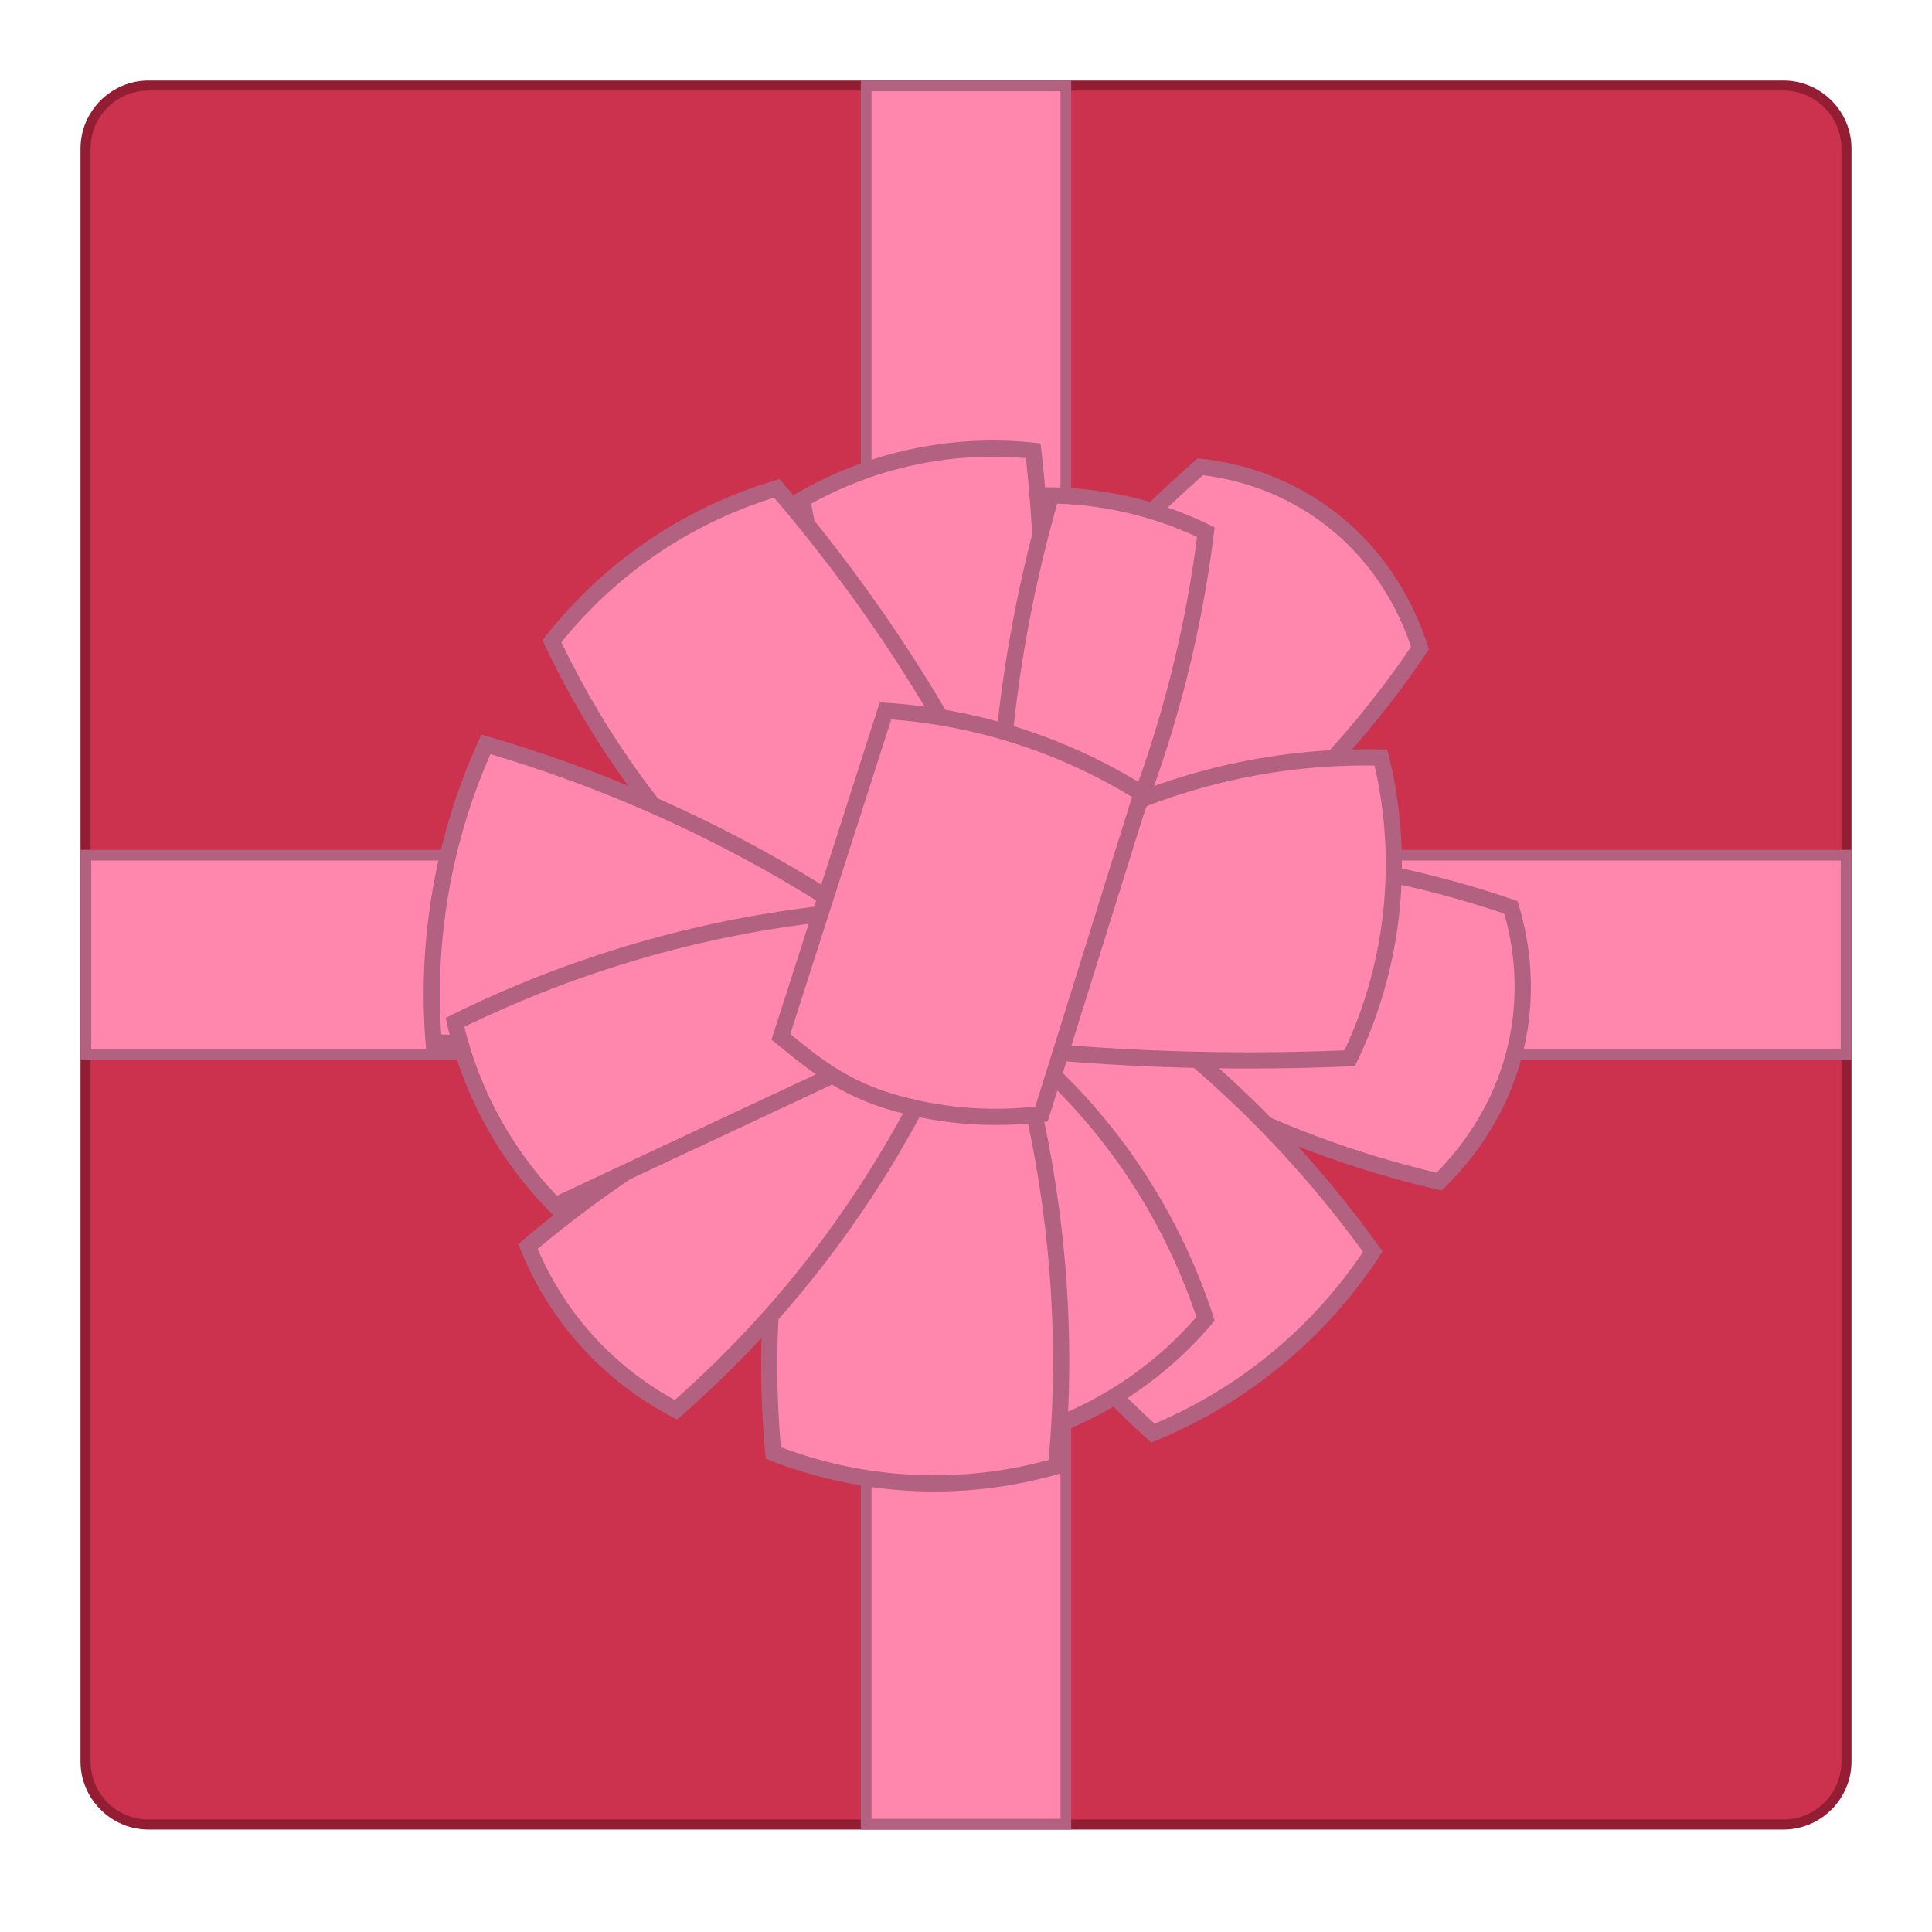
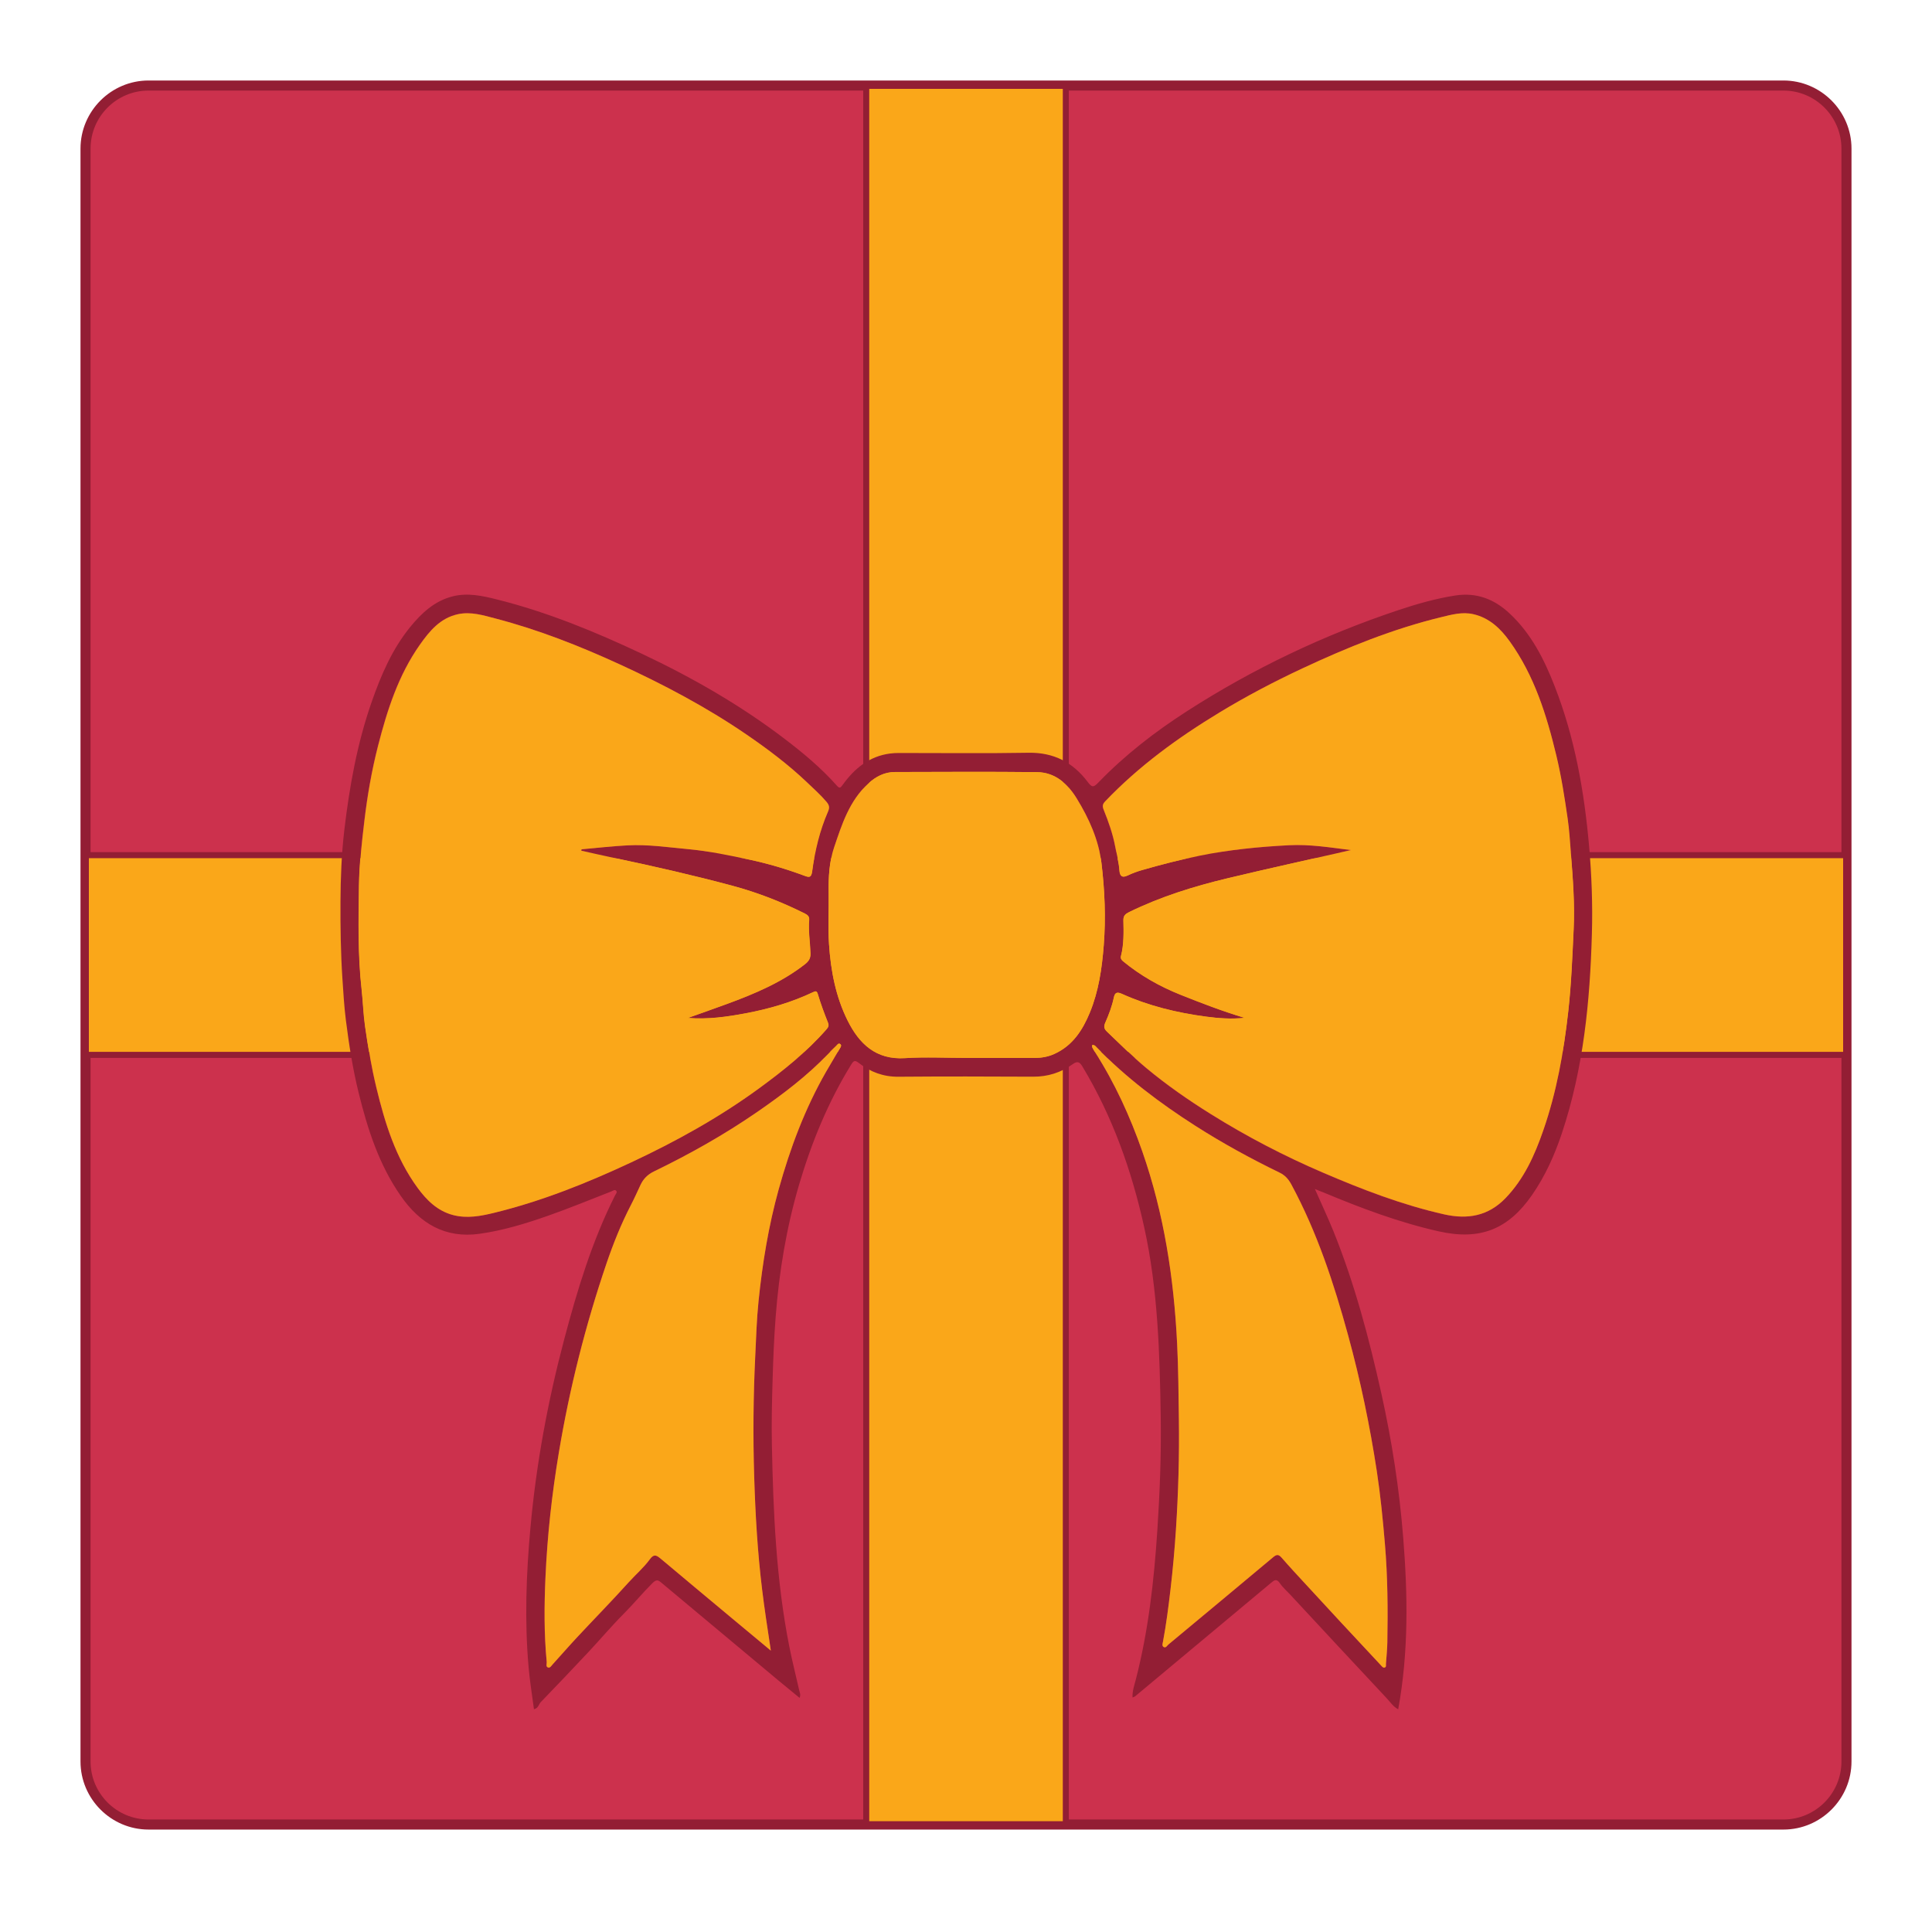
<svg xmlns="http://www.w3.org/2000/svg" version="1.1" id="Layer_1" x="0px" y="0px" viewBox="0 0 48 48" style="enable-background:new 0 0 48 48;" xml:space="preserve">
  <style type="text/css">
	.st0{fill:#CC314D;}
	.st1{fill:#931E34;}
- 	.st2{fill:#FF86AD;}
- 	.st3{fill:#B36181;}
+ 	.st2{fill:#FAA719;stroke:#931E34;stroke-width:0.15;stroke-miterlimit:10;}
+ 	.st3{fill:#FAA719;}
</style>
  <g>
    <path class="st0" d="M3.691,45.33c-0.863,0-1.566-0.703-1.566-1.566V3.692c0-0.864,0.703-1.567,1.566-1.567h40.617   c0.864,0,1.567,0.703,1.567,1.567v40.072c0,0.863-0.703,1.566-1.566,1.566H3.691z" />
    <path class="st1" d="M44.308,2.25c0.795,0,1.442,0.647,1.442,1.442v40.072c0,0.795-0.646,1.441-1.441,1.441H3.691   c-0.795,0-1.441-0.646-1.441-1.441V3.692c0-0.795,0.646-1.442,1.441-1.442H44.308 M44.308,2H3.691C2.761,2,2,2.761,2,3.692v40.072   c0,0.93,0.761,1.691,1.691,1.691h40.618c0.93,0,1.691-0.761,1.691-1.691V3.692C46,2.761,45.239,2,44.308,2L44.308,2z" />
  </g>
  <g>
-     <polygon class="st2" points="21.52,45.322 21.52,26.208 2.133,26.208 2.133,21.246 21.52,21.246 21.52,2.133 26.48,2.133    26.48,21.246 45.866,21.246 45.866,26.208 26.48,26.208 26.48,45.322  " />
-     <path class="st3" d="M26.347,2.267v18.846v0.267h0.267h19.119v2.348v2.347H26.614h-0.267v0.267v18.847H24h-2.347V26.342v-0.267   h-0.267H2.267v-2.347V21.38h19.119h0.267v-0.267V2.267H24H26.347 M26.614,2H24h-2.614v19.113H2v2.615v2.614h19.386v19.114H24h2.614   V26.342H46v-2.614v-2.615H26.614V2L26.614,2z" />
+     <polygon class="st2" points="21.521,45.322 21.521,26.208 2.133,26.208 2.133,21.246 21.521,21.246 21.521,2.133 26.48,2.133    26.48,21.246 45.867,21.246 45.867,26.208 26.48,26.208 26.48,45.322  " />
  </g>
  <g>
-     <g>
-       <path class="st2" d="M23.208,18.863c1.477-2.006,3.117-3.904,4.881-5.644c0.579-0.57,1.156-1.111,1.729-1.62    c0.783,0.083,1.914,0.349,3.018,1.128c1.525,1.073,2.178,2.542,2.44,3.378c-0.449,0.668-0.936,1.32-1.449,1.935    c-1.236,1.481-2.663,2.814-4.24,3.96L23.208,18.863z" />
-       <path class="st3" d="M29.885,11.807c0.754,0.092,1.808,0.358,2.836,1.082c1.424,1.002,2.063,2.359,2.335,3.182    c-0.429,0.633-0.895,1.25-1.383,1.836c-1.199,1.437-2.58,2.733-4.107,3.854l-6.05-2.973c1.433-1.927,3.018-3.751,4.716-5.426    C28.766,12.833,29.322,12.31,29.885,11.807 M29.749,11.388c-0.596,0.531-1.199,1.091-1.802,1.687    c-2.004,1.979-3.667,3.972-5.044,5.863c2.234,1.097,4.468,2.196,6.702,3.293c1.351-0.972,2.897-2.294,4.376-4.066    c0.579-0.694,1.081-1.377,1.516-2.03c-0.169-0.571-0.769-2.325-2.545-3.575C31.665,11.654,30.379,11.446,29.749,11.388    L29.749,11.388z" />
-     </g>
-     <g>
-       <path class="st2" d="M22.312,19.576c-0.706-1.388-1.285-2.842-1.722-4.327c-0.274-0.93-0.496-1.886-0.659-2.842    c0.896-0.514,1.864-0.878,2.878-1.079c0.611-0.122,1.235-0.183,1.858-0.183c0.376,0,0.715,0.023,1.004,0.053    c0.116,1.022,0.19,2.068,0.216,3.112c0.038,1.587-0.033,3.2-0.216,4.793L22.312,19.576z" />
-       <path class="st3" d="M24.667,11.346c0.274,0,0.549,0.012,0.821,0.036c0.107,0.972,0.174,1.957,0.196,2.932    c0.038,1.533-0.03,3.082-0.198,4.61l-3.059,0.431c-0.671-1.336-1.224-2.736-1.643-4.164c-0.257-0.877-0.469-1.776-0.629-2.678    c0.843-0.467,1.749-0.8,2.695-0.987C23.446,11.406,24.058,11.346,24.667,11.346 M24.667,10.944c-0.558,0-1.199,0.048-1.897,0.187    c-1.365,0.272-2.403,0.783-3.061,1.173c0.153,0.919,0.372,1.929,0.688,3.002c0.518,1.764,1.17,3.266,1.802,4.491    c1.218-0.172,2.435-0.343,3.653-0.515c0.175-1.466,0.281-3.138,0.236-4.976c-0.029-1.177-0.115-2.278-0.236-3.289    C25.523,10.976,25.122,10.944,24.667,10.944L24.667,10.944z" />
-     </g>
-     <g>
-       <path class="st2" d="M35.751,29.357c-1.035-0.24-2.062-0.55-3.056-0.92c-1.948-0.724-3.81-1.694-5.54-2.887l1.316-4.327    c0.325-0.014,0.664-0.021,1.02-0.021c1.531,0,3.068,0.142,4.568,0.425c1.174,0.221,2.346,0.529,3.478,0.917    c0.311,1.022,0.378,2.105,0.193,3.138C37.403,27.508,36.382,28.746,35.751,29.357z" />
-       <path class="st3" d="M29.487,21.402c1.521,0,3.046,0.142,4.534,0.42c1.132,0.212,2.258,0.506,3.352,0.877    c0.204,0.712,0.372,1.75,0.157,2.946c-0.304,1.7-1.227,2.872-1.842,3.49c-0.992-0.236-1.974-0.534-2.926-0.887    c-1.888-0.701-3.694-1.637-5.375-2.781l1.232-4.049C28.899,21.408,29.188,21.402,29.487,21.402 M29.487,21    c-0.41,0-0.8,0.011-1.168,0.027c-0.467,1.534-0.934,3.07-1.401,4.604c1.446,1.01,3.348,2.118,5.706,2.994    c1.134,0.422,2.207,0.729,3.189,0.952c0.47-0.44,1.738-1.746,2.116-3.86c0.266-1.487-0.029-2.704-0.228-3.331    c-1.04-0.361-2.246-0.704-3.603-0.96C32.394,21.107,30.835,21,29.487,21L29.487,21z" />
-     </g>
-     <g>
-       <path class="st2" d="M28.645,35.607c-1.449-1.295-2.675-2.808-3.641-4.5c-0.972-1.699-1.655-3.532-2.034-5.449l3.535-1.714    c1.771,1.115,3.411,2.433,4.874,3.916c0.99,1.004,1.909,2.093,2.731,3.239c-0.665,1.016-1.481,1.923-2.429,2.698    C30.763,34.547,29.743,35.155,28.645,35.607z" />
-       <path class="st3" d="M26.491,24.174c1.722,1.094,3.318,2.381,4.743,3.827c0.949,0.961,1.833,2.004,2.63,3.102    c-0.642,0.955-1.419,1.808-2.311,2.538c-0.869,0.712-1.833,1.292-2.867,1.731c-1.394-1.264-2.571-2.73-3.505-4.364    c-0.934-1.634-1.601-3.395-1.982-5.236l2.211-1.072L26.491,24.174 M26.517,23.714c-1.259,0.611-2.517,1.22-3.776,1.83    c0.263,1.386,0.818,3.442,2.087,5.662c1.255,2.195,2.724,3.706,3.776,4.633c0.836-0.334,2.004-0.905,3.203-1.888    c1.242-1.016,2.051-2.089,2.545-2.86c-0.744-1.046-1.675-2.202-2.831-3.375C29.759,25.93,27.995,24.636,26.517,23.714    L26.517,23.714z" />
-     </g>
-     <g>
-       <path class="st2" d="M23.364,36.034c-0.642-1.026-1.102-2.134-1.369-3.3c-0.376-1.643-0.354-3.387,0.065-5.054l4.279-0.803    c0.913,0.913,1.702,1.939,2.349,3.056c0.52,0.898,0.945,1.85,1.264,2.829c-0.757,0.895-1.666,1.628-2.699,2.183    C26.064,35.584,24.721,35.957,23.364,36.034z" />
-       <path class="st3" d="M26.272,27.095c0.869,0.883,1.623,1.871,2.242,2.941c0.491,0.849,0.898,1.75,1.211,2.683    c-0.729,0.839-1.592,1.527-2.568,2.05c-1.129,0.605-2.397,0.967-3.683,1.055c-0.597-0.975-1.028-2.028-1.28-3.135    c-0.36-1.572-0.348-3.238,0.035-4.835L26.272,27.095 M26.407,26.66c-1.502,0.283-3.006,0.565-4.509,0.846    c-0.269,1.016-0.63,2.955-0.1,5.274c0.351,1.531,0.97,2.699,1.459,3.461c0.855-0.036,2.411-0.216,4.09-1.115    c1.4-0.75,2.316-1.693,2.831-2.317c-0.269-0.846-0.68-1.876-1.315-2.975C28.053,28.435,27.146,27.389,26.407,26.66L26.407,26.66z" />
-     </g>
-     <g>
-       <path class="st2" d="M23.213,36.855c-0.187,0-0.378-0.005-0.574-0.015c-1.179-0.063-2.331-0.311-3.425-0.741    c-0.065-0.698-0.1-1.412-0.101-2.118c-0.008-2.852,0.509-5.703,1.534-8.476l4.628,0.456c0.824,2.955,1.185,5.958,1.07,8.928    c-0.02,0.528-0.054,1.04-0.1,1.54C25.257,36.711,24.238,36.855,23.213,36.855L23.213,36.855z" />
-       <path class="st3" d="M20.781,25.72l4.335,0.428c0.792,2.894,1.137,5.831,1.026,8.733c-0.018,0.475-0.048,0.939-0.088,1.391    c-0.927,0.254-1.88,0.381-2.842,0.381c-0.184,0-0.372-0.005-0.565-0.015c-1.114-0.059-2.204-0.289-3.247-0.683    c-0.057-0.656-0.088-1.32-0.089-1.975C19.306,31.204,19.8,28.427,20.781,25.72 M20.512,25.288    c-0.848,2.255-1.611,5.215-1.602,8.692c0.002,0.79,0.044,1.545,0.115,2.26c0.803,0.325,2.043,0.718,3.603,0.801    c0.2,0.011,0.396,0.015,0.586,0.015c1.363,0,2.474-0.249,3.216-0.473c0.053-0.546,0.092-1.109,0.115-1.687    c0.131-3.466-0.387-6.551-1.115-9.123C23.79,25.611,22.15,25.449,20.512,25.288L20.512,25.288z" />
-     </g>
-     <g>
-       <path class="st2" d="M16.792,35.026c-0.828-0.432-1.566-1.002-2.195-1.696c-0.632-0.697-1.131-1.49-1.481-2.361    c0.863-0.727,1.77-1.409,2.702-2.024c1.864-1.233,3.88-2.255,5.994-3.038l1.378,0.727c-1.017,2.096-2.297,4.04-3.804,5.784    C18.586,33.344,17.714,34.221,16.792,35.026z" />
-       <path class="st3" d="M21.798,26.128l1.126,0.594c-0.996,2.013-2.235,3.883-3.689,5.565c-0.762,0.881-1.593,1.72-2.47,2.495    c-0.757-0.413-1.436-0.946-2.018-1.587c-0.583-0.642-1.05-1.371-1.389-2.167c0.819-0.685,1.684-1.329,2.571-1.915    C17.755,27.904,19.729,26.901,21.798,26.128 M21.827,25.687c-1.791,0.656-3.912,1.628-6.12,3.089    c-1.067,0.706-2.009,1.43-2.831,2.131c0.237,0.62,0.697,1.593,1.573,2.559c0.868,0.957,1.782,1.505,2.373,1.802    c0.869-0.753,1.796-1.651,2.718-2.718c1.85-2.139,3.088-4.262,3.918-6.004C22.914,26.261,22.371,25.974,21.827,25.687    L21.827,25.687z" />
-     </g>
-     <g>
-       <path class="st2" d="M20.521,24.166c-1.835-1.345-3.434-2.947-4.755-4.764c-0.787-1.084-1.48-2.251-2.056-3.47    c0.685-0.871,1.49-1.632,2.396-2.263c0.976-0.68,2.05-1.197,3.192-1.537c1.022,1.19,1.98,2.447,2.846,3.744    c0.922,1.38,1.761,2.828,2.495,4.308L20.521,24.166z" />
-       <path class="st3" d="M19.232,12.363c0.982,1.15,1.906,2.368,2.746,3.624c0.887,1.327,1.7,2.724,2.417,4.152l-1.962,1.897    l-1.929,1.865c-1.759-1.31-3.297-2.863-4.574-4.619c-0.757-1.041-1.424-2.158-1.983-3.324c0.654-0.813,1.419-1.528,2.276-2.125    C17.146,13.192,18.157,12.697,19.232,12.363 M19.368,11.902c-0.848,0.242-2.081,0.701-3.375,1.602    c-1.188,0.828-2.001,1.732-2.517,2.402c0.506,1.087,1.193,2.328,2.128,3.614c1.672,2.299,3.507,3.878,4.935,4.908    c1.449-1.401,2.897-2.802,4.347-4.203c-0.671-1.363-1.514-2.876-2.574-4.462C21.319,14.277,20.313,12.994,19.368,11.902    L19.368,11.902z" />
-     </g>
-     <g>
-       <path class="st2" d="M14.507,26c-1.274-0.017-2.52-0.051-3.735-0.106c-0.109-1.378-0.029-2.761,0.24-4.114    c0.224-1.128,0.579-2.232,1.057-3.286c1.484,0.432,2.949,0.97,4.355,1.601c1.764,0.792,3.469,1.744,5.074,2.832l-0.313,2.967    c-1.737,0.077-3.495,0.116-5.227,0.116C15.48,26.01,14.997,26.007,14.507,26z" />
-       <path class="st3" d="M12.184,18.736c1.416,0.42,2.814,0.939,4.16,1.542c1.717,0.771,3.38,1.694,4.944,2.748l-0.136,1.3    L21.006,25.7c-1.67,0.071-3.358,0.107-5.027,0.107c-0.485,0-0.973-0.003-1.468-0.009c-1.177-0.015-2.37-0.048-3.549-0.098    c-0.088-1.301-0.003-2.606,0.251-3.881C11.422,20.761,11.749,19.726,12.184,18.736 M11.96,18.252    c-0.413,0.883-0.86,2.059-1.144,3.488c-0.346,1.744-0.328,3.254-0.228,4.347c1.273,0.059,2.58,0.098,3.918,0.115    c0.494,0.006,0.985,0.009,1.472,0.009c1.859,0,3.658-0.044,5.391-0.124c0.115-1.087,0.228-2.173,0.343-3.26    c-1.4-0.957-3.135-1.988-5.205-2.917C14.867,19.174,13.327,18.64,11.96,18.252L11.96,18.252z" />
-     </g>
-     <g>
-       <path class="st2" d="M13.789,29.952c-0.591-0.605-1.099-1.283-1.511-2.018c-0.443-0.794-0.771-1.646-0.975-2.535    c1.291-0.638,2.638-1.179,4.005-1.607c1.862-0.583,3.797-0.97,5.754-1.15l1.253,3.315L13.789,29.952z" />
-       <path class="st3" d="M20.929,22.856l0.577,1.53l0.555,1.466l-8.227,3.856c-0.537-0.564-0.999-1.193-1.38-1.871    c-0.41-0.732-0.718-1.513-0.917-2.326c1.236-0.603,2.524-1.115,3.832-1.525C17.173,23.42,19.041,23.04,20.929,22.856     M21.198,22.427c-1.66,0.144-3.697,0.467-5.949,1.173c-1.613,0.505-3.008,1.103-4.176,1.688c0.148,0.701,0.437,1.684,1.029,2.743    c0.543,0.969,1.158,1.681,1.643,2.161l8.824-4.135C22.113,24.848,21.656,23.637,21.198,22.427L21.198,22.427z" />
-     </g>
-     <g>
-       <path class="st2" d="M30.522,26.343c-1.463-0.012-2.941-0.082-4.4-0.206c0.317-1.035,0.391-1.942,0.464-2.82    c0.077-0.943,0.15-1.835,0.497-2.893c1.026-0.511,2.112-0.907,3.228-1.176c1.183-0.287,2.402-0.432,3.623-0.432    c0.128,0,0.254,0.002,0.375,0.005c0.317,1.3,0.401,2.63,0.243,3.954c-0.145,1.224-0.487,2.406-1.02,3.517    c-0.798,0.033-1.626,0.053-2.482,0.053L30.522,26.343z" />
-       <path class="st3" d="M33.938,19.018c0.073,0,0.142,0,0.212,0.002c0.283,1.227,0.351,2.482,0.204,3.733    c-0.136,1.161-0.456,2.284-0.951,3.343c-0.787,0.032-1.584,0.048-2.371,0.048l-0.508-0.002c-1.375-0.012-2.766-0.074-4.14-0.184    c0.266-0.957,0.336-1.803,0.402-2.625c0.074-0.905,0.144-1.764,0.461-2.764c0.993-0.487,2.039-0.865,3.111-1.125    C31.528,19.16,32.732,19.018,33.938,19.018 M33.938,18.615c-1.01,0-2.269,0.098-3.674,0.438c-1.365,0.331-2.491,0.798-3.346,1.23    c-0.756,2.231-0.311,3.804-1.066,6.034c1.456,0.13,3.015,0.215,4.669,0.228c0.171,0.002,0.342,0.002,0.511,0.002    c0.908,0,1.785-0.021,2.63-0.059c0.396-0.806,0.901-2.068,1.091-3.689c0.212-1.796-0.051-3.268-0.286-4.176    C34.3,18.618,34.123,18.615,33.938,18.615L33.938,18.615z" />
-     </g>
-     <g>
-       <path class="st2" d="M24.808,20.348c0.065-1.601,0.245-3.207,0.535-4.778c0.204-1.102,0.464-2.198,0.772-3.262    c0.682,0.011,1.344,0.094,1.985,0.248c0.641,0.154,1.267,0.376,1.859,0.665c-0.133,1.07-0.326,2.149-0.579,3.21    c-0.414,1.735-0.988,3.443-1.711,5.077L24.808,20.348z" />
-       <path class="st3" d="M26.266,12.513c0.602,0.018,1.202,0.098,1.787,0.239c0.58,0.139,1.147,0.336,1.688,0.588    c-0.131,1.022-0.319,2.045-0.558,3.044c-0.394,1.658-0.94,3.292-1.62,4.864l-1.224-0.496l-1.324-0.537    c0.07-1.543,0.245-3.092,0.526-4.607C25.733,14.57,25.976,13.532,26.266,12.513 M25.99,12.106c-0.008,0-0.017,0-0.024,0    c-0.305,1.035-0.589,2.181-0.821,3.428c-0.336,1.815-0.491,3.482-0.544,4.947c1.058,0.429,2.116,0.859,3.174,1.286    c0.654-1.459,1.31-3.232,1.802-5.29c0.287-1.206,0.478-2.338,0.6-3.375c-0.509-0.257-1.194-0.544-2.03-0.744    C27.306,12.159,26.564,12.106,25.99,12.106L25.99,12.106z" />
-     </g>
-     <g>
-       <path class="st2" d="M24.741,27.747c-0.913,0-1.815-0.135-2.681-0.402c-1.143-0.349-1.914-0.979-2.476-1.439l-0.183-0.148    l2.598-8.098c1.134,0.073,2.258,0.287,3.34,0.639c1.063,0.346,2.081,0.819,3.026,1.412l-2.488,7.967    C25.569,27.715,25.184,27.747,24.741,27.747z" />
-       <path class="st3" d="M22.143,17.874c1.066,0.082,2.118,0.289,3.133,0.618c0.998,0.323,1.954,0.763,2.849,1.309l-1.194,3.821    l-1.209,3.871c-0.326,0.036-0.656,0.054-0.984,0.054c-0.892,0-1.774-0.131-2.621-0.391c-1.102-0.339-1.823-0.928-2.403-1.401    c-0.027-0.021-0.053-0.044-0.079-0.065L22.143,17.874 M21.856,17.451l-2.689,8.38c0.612,0.478,1.448,1.285,2.832,1.709    c1.028,0.316,1.969,0.41,2.739,0.41c0.518,0,0.957-0.042,1.292-0.089c0.859-2.745,1.716-5.491,2.574-8.236    c-0.768-0.493-1.841-1.073-3.203-1.516C24.011,17.658,22.778,17.499,21.856,17.451L21.856,17.451z" />
-     </g>
+     <path class="st1" d="M32.668,29.54c0.163,0.371,0.321,0.705,0.46,1.047c0.528,1.307,0.887,2.665,1.192,4.037   c0.262,1.179,0.446,2.371,0.542,3.575c0.114,1.422,0.137,2.844-0.124,4.268c-0.124-0.064-0.2-0.183-0.29-0.279   c-0.798-0.851-1.591-1.707-2.385-2.562c-0.09-0.097-0.193-0.185-0.266-0.293c-0.083-0.122-0.141-0.072-0.22-0.006   c-1.125,0.941-2.251,1.88-3.377,2.819c-0.013,0.011-0.031,0.014-0.063,0.028c-0.007-0.159,0.044-0.3,0.08-0.438   c0.314-1.215,0.453-2.454,0.536-3.702c0.062-0.943,0.099-1.887,0.085-2.831c-0.025-1.58-0.068-3.16-0.411-4.714   c-0.311-1.41-0.788-2.754-1.537-3.996c-0.069-0.115-0.128-0.133-0.236-0.056c-0.294,0.21-0.619,0.315-0.986,0.313   c-1.116-0.006-2.232-0.008-3.348,0.001c-0.374,0.003-0.696-0.118-0.982-0.341c-0.101-0.079-0.13-0.058-0.191,0.04   c-0.574,0.932-0.984,1.933-1.293,2.979c-0.316,1.074-0.498,2.173-0.583,3.288c-0.04,0.521-0.061,1.043-0.076,1.565   c-0.016,0.536-0.029,1.072-0.018,1.608c0.034,1.68,0.105,3.358,0.432,5.013c0.072,0.365,0.165,0.725,0.246,1.088   c0.012,0.056,0.046,0.111,0.01,0.192c-0.178-0.146-0.351-0.287-0.523-0.43c-0.971-0.811-1.941-1.622-2.912-2.433   c-0.081-0.067-0.123-0.085-0.224,0.016c-0.247,0.246-0.467,0.515-0.713,0.761c-0.295,0.296-0.564,0.616-0.849,0.921   c-0.4,0.427-0.802,0.851-1.209,1.271c-0.053,0.054-0.056,0.151-0.169,0.176c-0.045-0.349-0.103-0.694-0.133-1.041   c-0.102-1.159-0.06-2.316,0.046-3.474c0.144-1.585,0.433-3.143,0.84-4.68c0.324-1.222,0.689-2.431,1.26-3.567   c0.018-0.036,0.062-0.08,0.033-0.115c-0.037-0.045-0.082-0.004-0.127,0.014c-0.527,0.206-1.051,0.421-1.584,0.608   c-0.549,0.192-1.106,0.362-1.685,0.443c-0.858,0.12-1.483-0.257-1.959-0.941c-0.541-0.777-0.824-1.658-1.047-2.564   c-0.147-0.595-0.24-1.199-0.317-1.805c-0.043-0.341-0.063-0.687-0.086-1.032c-0.042-0.636-0.051-1.272-0.048-1.909   c0.003-0.593,0.026-1.186,0.095-1.774c0.128-1.087,0.32-2.163,0.684-3.2c0.231-0.659,0.505-1.298,0.95-1.846   c0.284-0.349,0.608-0.654,1.063-0.767c0.369-0.092,0.73-0.013,1.087,0.076c1.258,0.314,2.45,0.804,3.619,1.356   c1.242,0.587,2.429,1.266,3.523,2.099c0.468,0.356,0.921,0.732,1.313,1.175c0.067,0.076,0.091,0.05,0.141-0.019   c0.294-0.408,0.66-0.713,1.18-0.781c0.071-0.009,0.144-0.013,0.216-0.013c1.074-0.001,2.148,0.013,3.221-0.006   c0.627-0.011,1.106,0.238,1.471,0.723c0.108,0.143,0.143,0.145,0.271,0.012c0.658-0.681,1.404-1.258,2.199-1.769   c1.644-1.058,3.397-1.891,5.251-2.51c0.462-0.154,0.93-0.288,1.413-0.363c0.528-0.082,0.968,0.089,1.35,0.446   c0.537,0.502,0.858,1.138,1.119,1.807c0.499,1.276,0.735,2.61,0.855,3.968c0.064,0.726,0.091,1.454,0.07,2.183   c-0.046,1.68-0.209,3.345-0.744,4.952c-0.181,0.543-0.413,1.062-0.741,1.536c-0.596,0.862-1.298,1.136-2.322,0.905   c-0.988-0.222-1.93-0.577-2.861-0.966C32.825,29.606,32.764,29.58,32.668,29.54z M33.565,21.12   c-1.028,0.233-2.053,0.458-3.074,0.703c-0.84,0.202-1.66,0.457-2.438,0.838c-0.087,0.042-0.146,0.087-0.144,0.201   c0.007,0.3,0.015,0.601-0.061,0.895c-0.013,0.05,0.01,0.09,0.052,0.125c0.433,0.357,0.915,0.629,1.435,0.836   c0.512,0.204,1.026,0.403,1.588,0.572c-0.345,0.034-0.652,0.01-0.955-0.03c-0.726-0.096-1.434-0.268-2.104-0.57   c-0.14-0.063-0.172,0-0.194,0.102c-0.045,0.212-0.121,0.414-0.208,0.61c-0.044,0.1-0.037,0.156,0.04,0.23   c0.321,0.306,0.634,0.621,0.977,0.906c0.506,0.421,1.046,0.796,1.602,1.143c0.89,0.555,1.82,1.039,2.785,1.454   c0.978,0.42,1.969,0.802,3.012,1.037c0.582,0.131,1.094,0.042,1.521-0.4c0.463-0.479,0.727-1.07,0.94-1.684   c0.333-0.958,0.508-1.95,0.622-2.957c0.076-0.68,0.102-1.361,0.134-2.042c0.03-0.63-0.018-1.261-0.069-1.889   c-0.023-0.286-0.039-0.573-0.08-0.857c-0.076-0.525-0.157-1.05-0.281-1.567c-0.242-1.008-0.547-1.991-1.162-2.844   c-0.227-0.315-0.503-0.58-0.902-0.671c-0.274-0.063-0.537,0.012-0.797,0.074c-1.197,0.29-2.333,0.752-3.445,1.271   c-0.706,0.33-1.396,0.692-2.063,1.097c-1.032,0.626-2.002,1.33-2.839,2.207c-0.07,0.073-0.074,0.123-0.036,0.216   c0.118,0.293,0.224,0.592,0.283,0.905c0.037,0.199,0.093,0.394,0.107,0.598c0.008,0.109,0.049,0.196,0.195,0.127   c0.118-0.057,0.243-0.103,0.369-0.139c0.471-0.136,0.945-0.258,1.426-0.355c0.734-0.149,1.476-0.223,2.223-0.261   C32.545,20.973,33.055,21.057,33.565,21.12z M14.441,21.135c0.001-0.012,0.003-0.024,0.004-0.036   c0.381-0.034,0.761-0.078,1.143-0.098c0.505-0.027,1.004,0.048,1.506,0.094c0.519,0.048,1.026,0.155,1.533,0.263   c0.461,0.098,0.914,0.234,1.356,0.398c0.117,0.044,0.172,0.052,0.193-0.112c0.068-0.51,0.187-1.01,0.393-1.484   c0.042-0.096,0.032-0.158-0.038-0.24c-0.148-0.175-0.317-0.326-0.483-0.483c-0.467-0.445-0.98-0.83-1.51-1.193   c-0.995-0.68-2.056-1.24-3.149-1.742c-0.999-0.458-2.018-0.86-3.082-1.137c-0.304-0.079-0.614-0.177-0.936-0.106   c-0.437,0.097-0.702,0.417-0.942,0.757c-0.535,0.758-0.813,1.626-1.039,2.511c-0.157,0.613-0.265,1.236-0.34,1.866   c-0.063,0.535-0.125,1.07-0.133,1.608c-0.012,0.865-0.031,1.732,0.067,2.595c0.033,0.297,0.041,0.597,0.083,0.893   c0.073,0.514,0.159,1.025,0.281,1.531c0.213,0.884,0.48,1.746,1.024,2.49c0.224,0.306,0.491,0.572,0.878,0.675   c0.349,0.093,0.691,0.027,1.029-0.056c1.18-0.288,2.304-0.738,3.4-1.252c1.111-0.52,2.183-1.114,3.177-1.839   c0.602-0.439,1.183-0.903,1.676-1.467c0.05-0.057,0.064-0.096,0.034-0.171c-0.091-0.228-0.177-0.459-0.247-0.694   c-0.026-0.088-0.05-0.09-0.119-0.057c-0.533,0.253-1.096,0.417-1.673,0.525c-0.461,0.086-0.927,0.156-1.44,0.116   c0.351-0.125,0.665-0.235,0.977-0.35c0.683-0.252,1.351-0.532,1.932-0.985c0.091-0.071,0.143-0.144,0.138-0.27   c-0.01-0.276-0.057-0.551-0.033-0.829c0.008-0.089-0.04-0.127-0.11-0.162c-0.576-0.287-1.173-0.521-1.794-0.688   c-0.969-0.26-1.947-0.483-2.929-0.69C14.994,21.259,14.718,21.196,14.441,21.135z M19.151,41.009   c-0.081-0.541-0.157-1.026-0.217-1.514c-0.114-0.931-0.168-1.867-0.197-2.802c-0.031-1-0.022-2,0.026-3   c0.022-0.456,0.036-0.914,0.082-1.367c0.096-0.938,0.248-1.868,0.501-2.779c0.283-1.017,0.65-2.001,1.177-2.92   c0.111-0.193,0.227-0.383,0.34-0.574c0.021-0.036,0.054-0.081,0.012-0.113c-0.045-0.034-0.074,0.019-0.102,0.046   c-0.066,0.062-0.13,0.126-0.192,0.191c-0.531,0.556-1.141,1.017-1.771,1.451c-0.814,0.562-1.674,1.045-2.563,1.476   c-0.155,0.075-0.262,0.182-0.334,0.334c-0.079,0.169-0.155,0.339-0.241,0.505c-0.24,0.464-0.434,0.948-0.602,1.44   c-0.523,1.534-0.918,3.1-1.185,4.699c-0.172,1.032-0.288,2.07-0.334,3.113c-0.031,0.697-0.036,1.397,0.031,2.095   c0.005,0.049-0.031,0.123,0.04,0.14c0.046,0.011,0.079-0.048,0.111-0.083c0.206-0.227,0.407-0.458,0.616-0.682   c0.423-0.453,0.858-0.896,1.272-1.356c0.173-0.193,0.373-0.363,0.525-0.571c0.084-0.115,0.145-0.113,0.238-0.037   c0.042,0.034,0.083,0.068,0.125,0.103c0.246,0.206,0.491,0.412,0.737,0.618c0.32,0.267,0.64,0.534,0.96,0.801   C18.508,40.473,18.81,40.724,19.151,41.009z M27.133,25.966c0.003,0.026,0,0.045,0.007,0.059c0.019,0.038,0.04,0.074,0.063,0.109   c0.496,0.775,0.875,1.606,1.178,2.472c0.54,1.544,0.784,3.143,0.865,4.77c0.031,0.625,0.035,1.252,0.044,1.878   c0.013,0.915-0.014,1.829-0.073,2.743c-0.032,0.497-0.076,0.993-0.135,1.488c-0.051,0.436-0.106,0.87-0.187,1.301   c-0.008,0.043-0.031,0.106,0.018,0.133c0.054,0.03,0.082-0.034,0.117-0.063c0.869-0.722,1.739-1.444,2.605-2.171   c0.085-0.071,0.133-0.07,0.206,0.013c0.198,0.227,0.403,0.447,0.606,0.668c0.285,0.31,0.571,0.619,0.857,0.928   c0.336,0.362,0.672,0.722,1.009,1.083c0.024,0.025,0.048,0.063,0.088,0.052c0.046-0.012,0.031-0.059,0.033-0.092   c0.013-0.18,0.032-0.359,0.035-0.539c0.014-0.812,0.009-1.624-0.06-2.435c-0.051-0.604-0.11-1.208-0.201-1.807   c-0.174-1.141-0.409-2.269-0.714-3.383c-0.353-1.291-0.77-2.558-1.408-3.742c-0.071-0.131-0.155-0.23-0.294-0.298   c-0.718-0.349-1.418-0.732-2.091-1.162c-0.888-0.567-1.725-1.199-2.461-1.956C27.216,25.992,27.195,25.956,27.133,25.966z    M24.022,26.283c0.561,0,1.122-0.001,1.683,0c0.171,0,0.333-0.028,0.49-0.099c0.455-0.206,0.702-0.592,0.882-1.028   c0.219-0.533,0.3-1.095,0.345-1.668c0.054-0.687,0.025-1.371-0.057-2.049c-0.069-0.574-0.309-1.104-0.61-1.596   c-0.224-0.367-0.535-0.654-0.992-0.66c-1.176-0.013-2.352-0.006-3.528-0.003c-0.257,0.001-0.469,0.109-0.659,0.282   c-0.475,0.431-0.66,1.021-0.854,1.595c-0.121,0.356-0.14,0.737-0.134,1.124c0.007,0.425-0.02,0.85,0.009,1.277   c0.044,0.661,0.167,1.304,0.461,1.895c0.286,0.575,0.702,0.982,1.427,0.935C22.995,26.256,23.51,26.283,24.022,26.283z" />
+     <path class="st3" d="M33.565,21.12c-0.51-0.063-1.02-0.148-1.538-0.121c-0.747,0.038-1.489,0.112-2.223,0.261   c-0.481,0.098-0.955,0.22-1.426,0.355c-0.126,0.036-0.251,0.083-0.369,0.139c-0.146,0.07-0.187-0.018-0.195-0.127   c-0.014-0.204-0.07-0.399-0.107-0.598c-0.059-0.313-0.165-0.612-0.283-0.905c-0.038-0.093-0.034-0.143,0.036-0.216   c0.837-0.877,1.806-1.581,2.839-2.207c0.667-0.405,1.357-0.767,2.063-1.097c1.112-0.52,2.248-0.981,3.445-1.271   c0.259-0.063,0.523-0.137,0.797-0.074c0.399,0.091,0.675,0.356,0.902,0.671c0.615,0.854,0.92,1.836,1.162,2.844   c0.124,0.517,0.205,1.042,0.281,1.567c0.041,0.284,0.057,0.571,0.08,0.857c0.05,0.629,0.099,1.259,0.069,1.889   c-0.032,0.681-0.058,1.362-0.134,2.042c-0.113,1.007-0.289,1.999-0.622,2.957c-0.213,0.614-0.477,1.205-0.94,1.684   c-0.428,0.442-0.939,0.531-1.521,0.4c-1.043-0.235-2.034-0.617-3.012-1.037c-0.965-0.414-1.895-0.898-2.785-1.454   c-0.556-0.347-1.096-0.722-1.602-1.143c-0.343-0.285-0.655-0.599-0.977-0.906c-0.078-0.074-0.084-0.131-0.04-0.23   c0.086-0.196,0.163-0.398,0.208-0.61c0.022-0.102,0.054-0.165,0.194-0.102c0.669,0.303,1.378,0.474,2.104,0.57   c0.303,0.04,0.609,0.064,0.955,0.03c-0.562-0.169-1.076-0.368-1.588-0.572c-0.52-0.207-1.002-0.479-1.435-0.836   c-0.042-0.035-0.065-0.075-0.052-0.125c0.076-0.295,0.068-0.596,0.061-0.895c-0.003-0.114,0.057-0.158,0.144-0.201   c0.778-0.381,1.597-0.636,2.438-0.838C31.512,21.578,32.537,21.354,33.565,21.12z" />
+     <path class="st3" d="M14.441,21.135c0.277,0.061,0.553,0.125,0.831,0.183c0.982,0.207,1.96,0.43,2.929,0.69   c0.621,0.167,1.218,0.4,1.794,0.688c0.071,0.035,0.118,0.072,0.11,0.162c-0.024,0.277,0.024,0.552,0.033,0.829   c0.004,0.126-0.047,0.199-0.138,0.27c-0.581,0.453-1.249,0.734-1.932,0.985c-0.312,0.115-0.627,0.224-0.977,0.35   c0.513,0.04,0.979-0.03,1.44-0.116c0.577-0.108,1.14-0.272,1.673-0.525c0.069-0.033,0.093-0.031,0.119,0.057   c0.07,0.235,0.156,0.466,0.247,0.694c0.03,0.075,0.016,0.114-0.034,0.171c-0.494,0.564-1.075,1.027-1.676,1.467   c-0.993,0.725-2.065,1.319-3.177,1.839c-1.097,0.513-2.22,0.963-3.4,1.252c-0.338,0.083-0.68,0.148-1.029,0.056   c-0.386-0.102-0.654-0.369-0.878-0.675c-0.545-0.744-0.811-1.607-1.024-2.49c-0.122-0.505-0.208-1.017-0.281-1.531   c-0.042-0.296-0.05-0.596-0.083-0.893c-0.097-0.863-0.079-1.73-0.067-2.595c0.008-0.537,0.069-1.073,0.133-1.608   c0.074-0.63,0.183-1.253,0.34-1.866c0.227-0.885,0.505-1.753,1.039-2.511c0.24-0.34,0.504-0.661,0.942-0.757   c0.322-0.071,0.632,0.026,0.936,0.106c1.064,0.278,2.083,0.679,3.082,1.137c1.094,0.502,2.155,1.062,3.149,1.742   c0.53,0.363,1.043,0.748,1.51,1.193c0.165,0.157,0.334,0.308,0.483,0.483c0.07,0.083,0.08,0.144,0.038,0.24   c-0.206,0.474-0.326,0.974-0.393,1.484c-0.022,0.164-0.076,0.156-0.193,0.112c-0.443-0.165-0.895-0.3-1.356-0.398   c-0.507-0.108-1.014-0.215-1.533-0.263c-0.502-0.046-1.001-0.121-1.506-0.094c-0.382,0.02-0.762,0.064-1.143,0.098   C14.444,21.111,14.443,21.123,14.441,21.135z" />
+     <path class="st3" d="M19.151,41.009c-0.341-0.284-0.643-0.535-0.944-0.786c-0.32-0.267-0.64-0.534-0.96-0.801   c-0.246-0.206-0.492-0.412-0.737-0.618c-0.041-0.035-0.083-0.069-0.125-0.103c-0.093-0.076-0.155-0.077-0.238,0.037   c-0.152,0.208-0.351,0.379-0.525,0.571c-0.415,0.46-0.849,0.903-1.272,1.356c-0.209,0.224-0.41,0.455-0.616,0.682   c-0.032,0.035-0.065,0.094-0.111,0.083c-0.071-0.017-0.035-0.091-0.04-0.14c-0.067-0.697-0.062-1.397-0.031-2.095   c0.046-1.044,0.161-2.082,0.334-3.113c0.267-1.599,0.663-3.166,1.185-4.699c0.168-0.492,0.362-0.976,0.602-1.44   c0.086-0.165,0.162-0.336,0.241-0.505c0.071-0.151,0.178-0.259,0.334-0.334c0.889-0.431,1.749-0.915,2.563-1.476   c0.63-0.435,1.24-0.895,1.771-1.451c0.062-0.065,0.127-0.129,0.192-0.191c0.028-0.027,0.058-0.08,0.102-0.046   c0.042,0.032,0.009,0.077-0.012,0.113c-0.113,0.192-0.23,0.381-0.34,0.574c-0.527,0.919-0.894,1.903-1.177,2.92   c-0.253,0.911-0.405,1.841-0.501,2.779c-0.047,0.454-0.06,0.911-0.082,1.367c-0.049,1-0.057,2-0.026,3   c0.029,0.936,0.083,1.871,0.197,2.802C18.994,39.983,19.07,40.468,19.151,41.009z" />
+     <path class="st3" d="M27.133,25.966c0.062-0.01,0.083,0.025,0.106,0.05c0.737,0.757,1.574,1.389,2.461,1.956   c0.673,0.43,1.373,0.813,2.091,1.162c0.139,0.067,0.224,0.167,0.294,0.298c0.638,1.184,1.054,2.451,1.408,3.742   c0.305,1.114,0.54,2.242,0.714,3.383c0.091,0.599,0.15,1.202,0.201,1.807c0.069,0.811,0.074,1.623,0.06,2.435   c-0.003,0.18-0.022,0.36-0.035,0.539c-0.002,0.033,0.013,0.08-0.033,0.092c-0.04,0.011-0.064-0.027-0.088-0.052   c-0.337-0.36-0.674-0.721-1.009-1.083c-0.287-0.309-0.572-0.618-0.857-0.928c-0.204-0.221-0.409-0.441-0.606-0.668   c-0.073-0.083-0.121-0.084-0.206-0.013c-0.866,0.726-1.736,1.448-2.605,2.171c-0.034,0.029-0.062,0.092-0.117,0.063   c-0.05-0.027-0.026-0.09-0.018-0.133c0.081-0.431,0.136-0.865,0.187-1.301c0.058-0.495,0.102-0.991,0.135-1.488   c0.059-0.913,0.086-1.827,0.073-2.743c-0.009-0.626-0.013-1.253-0.044-1.878c-0.081-1.627-0.326-3.226-0.865-4.77   c-0.303-0.866-0.681-1.698-1.178-2.472c-0.023-0.035-0.044-0.072-0.063-0.109C27.133,26.011,27.136,25.992,27.133,25.966z" />
+     <path class="st3" d="M24.022,26.283c-0.513,0-1.027-0.027-1.537,0.006c-0.725,0.047-1.141-0.359-1.427-0.935   c-0.294-0.591-0.418-1.235-0.461-1.895c-0.028-0.427-0.002-0.852-0.009-1.277c-0.006-0.387,0.013-0.768,0.134-1.124   c0.194-0.575,0.379-1.164,0.854-1.595c0.19-0.173,0.402-0.282,0.659-0.282c1.176-0.002,2.352-0.01,3.528,0.003   c0.457,0.005,0.768,0.293,0.992,0.66c0.301,0.492,0.54,1.022,0.61,1.596c0.082,0.678,0.11,1.362,0.057,2.049   c-0.045,0.574-0.126,1.135-0.345,1.668c-0.18,0.437-0.427,0.822-0.882,1.028c-0.158,0.072-0.32,0.099-0.49,0.099   C25.144,26.282,24.583,26.283,24.022,26.283z" />
  </g>
</svg>
